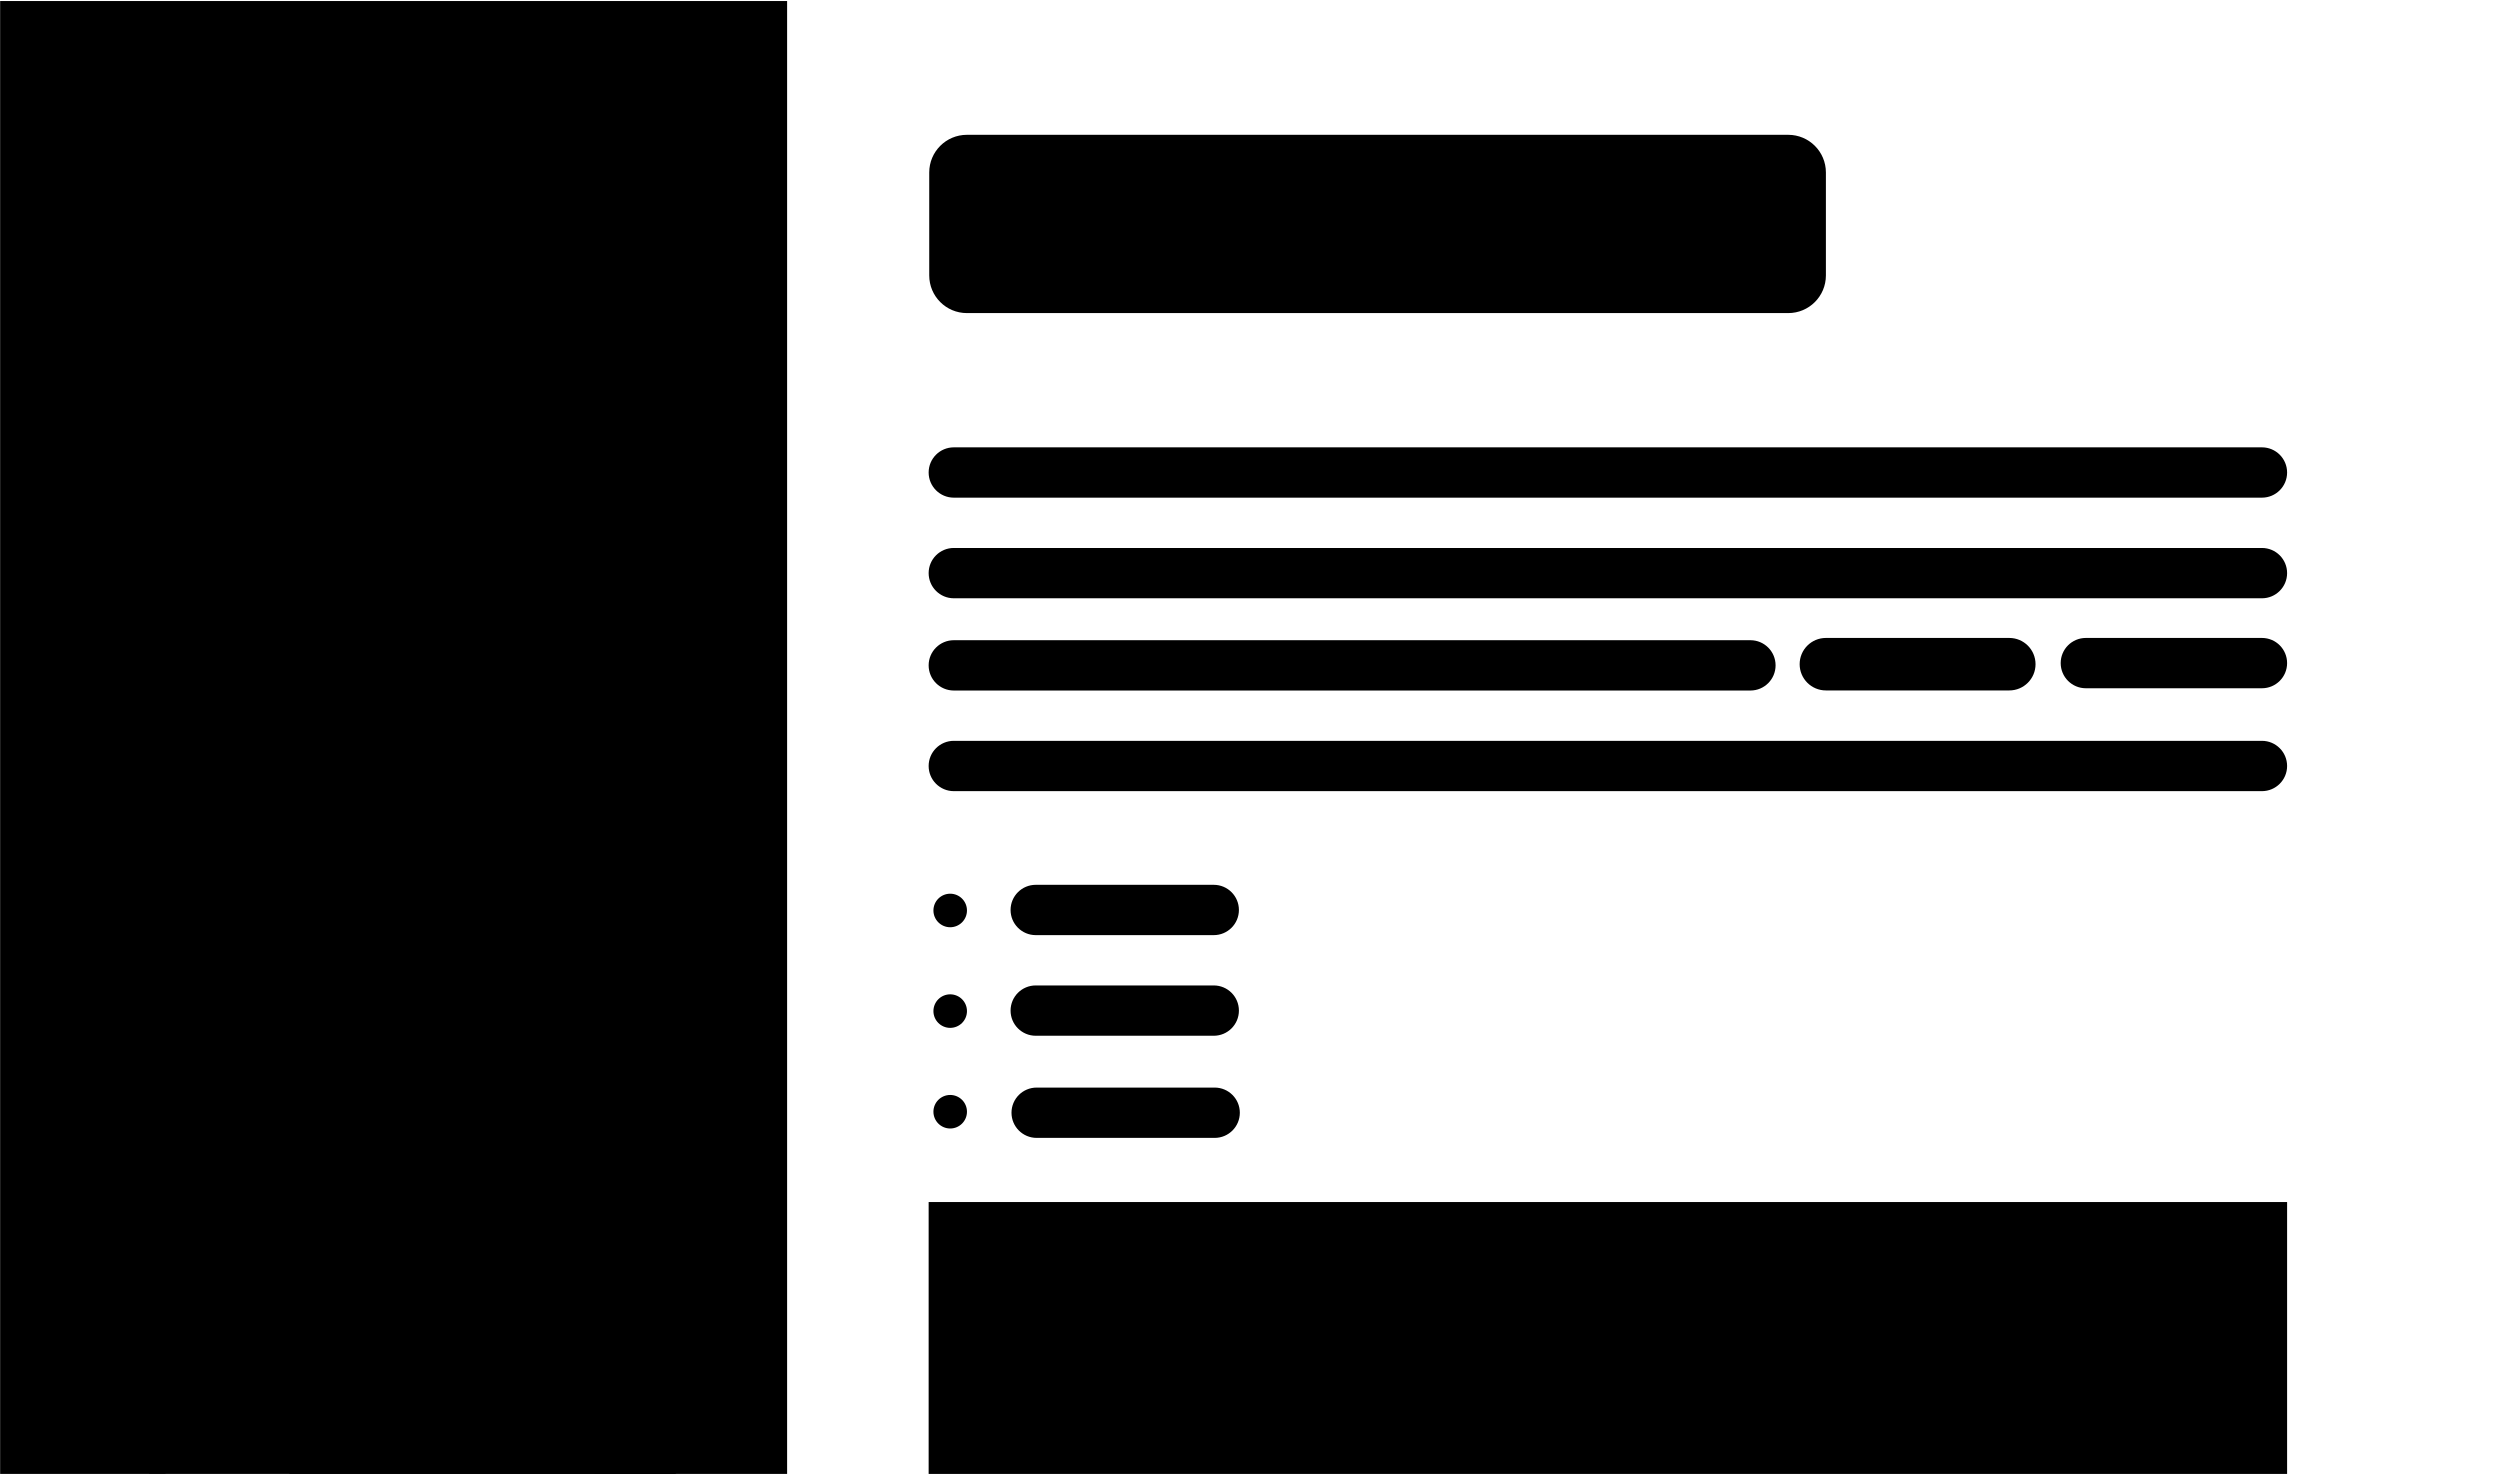
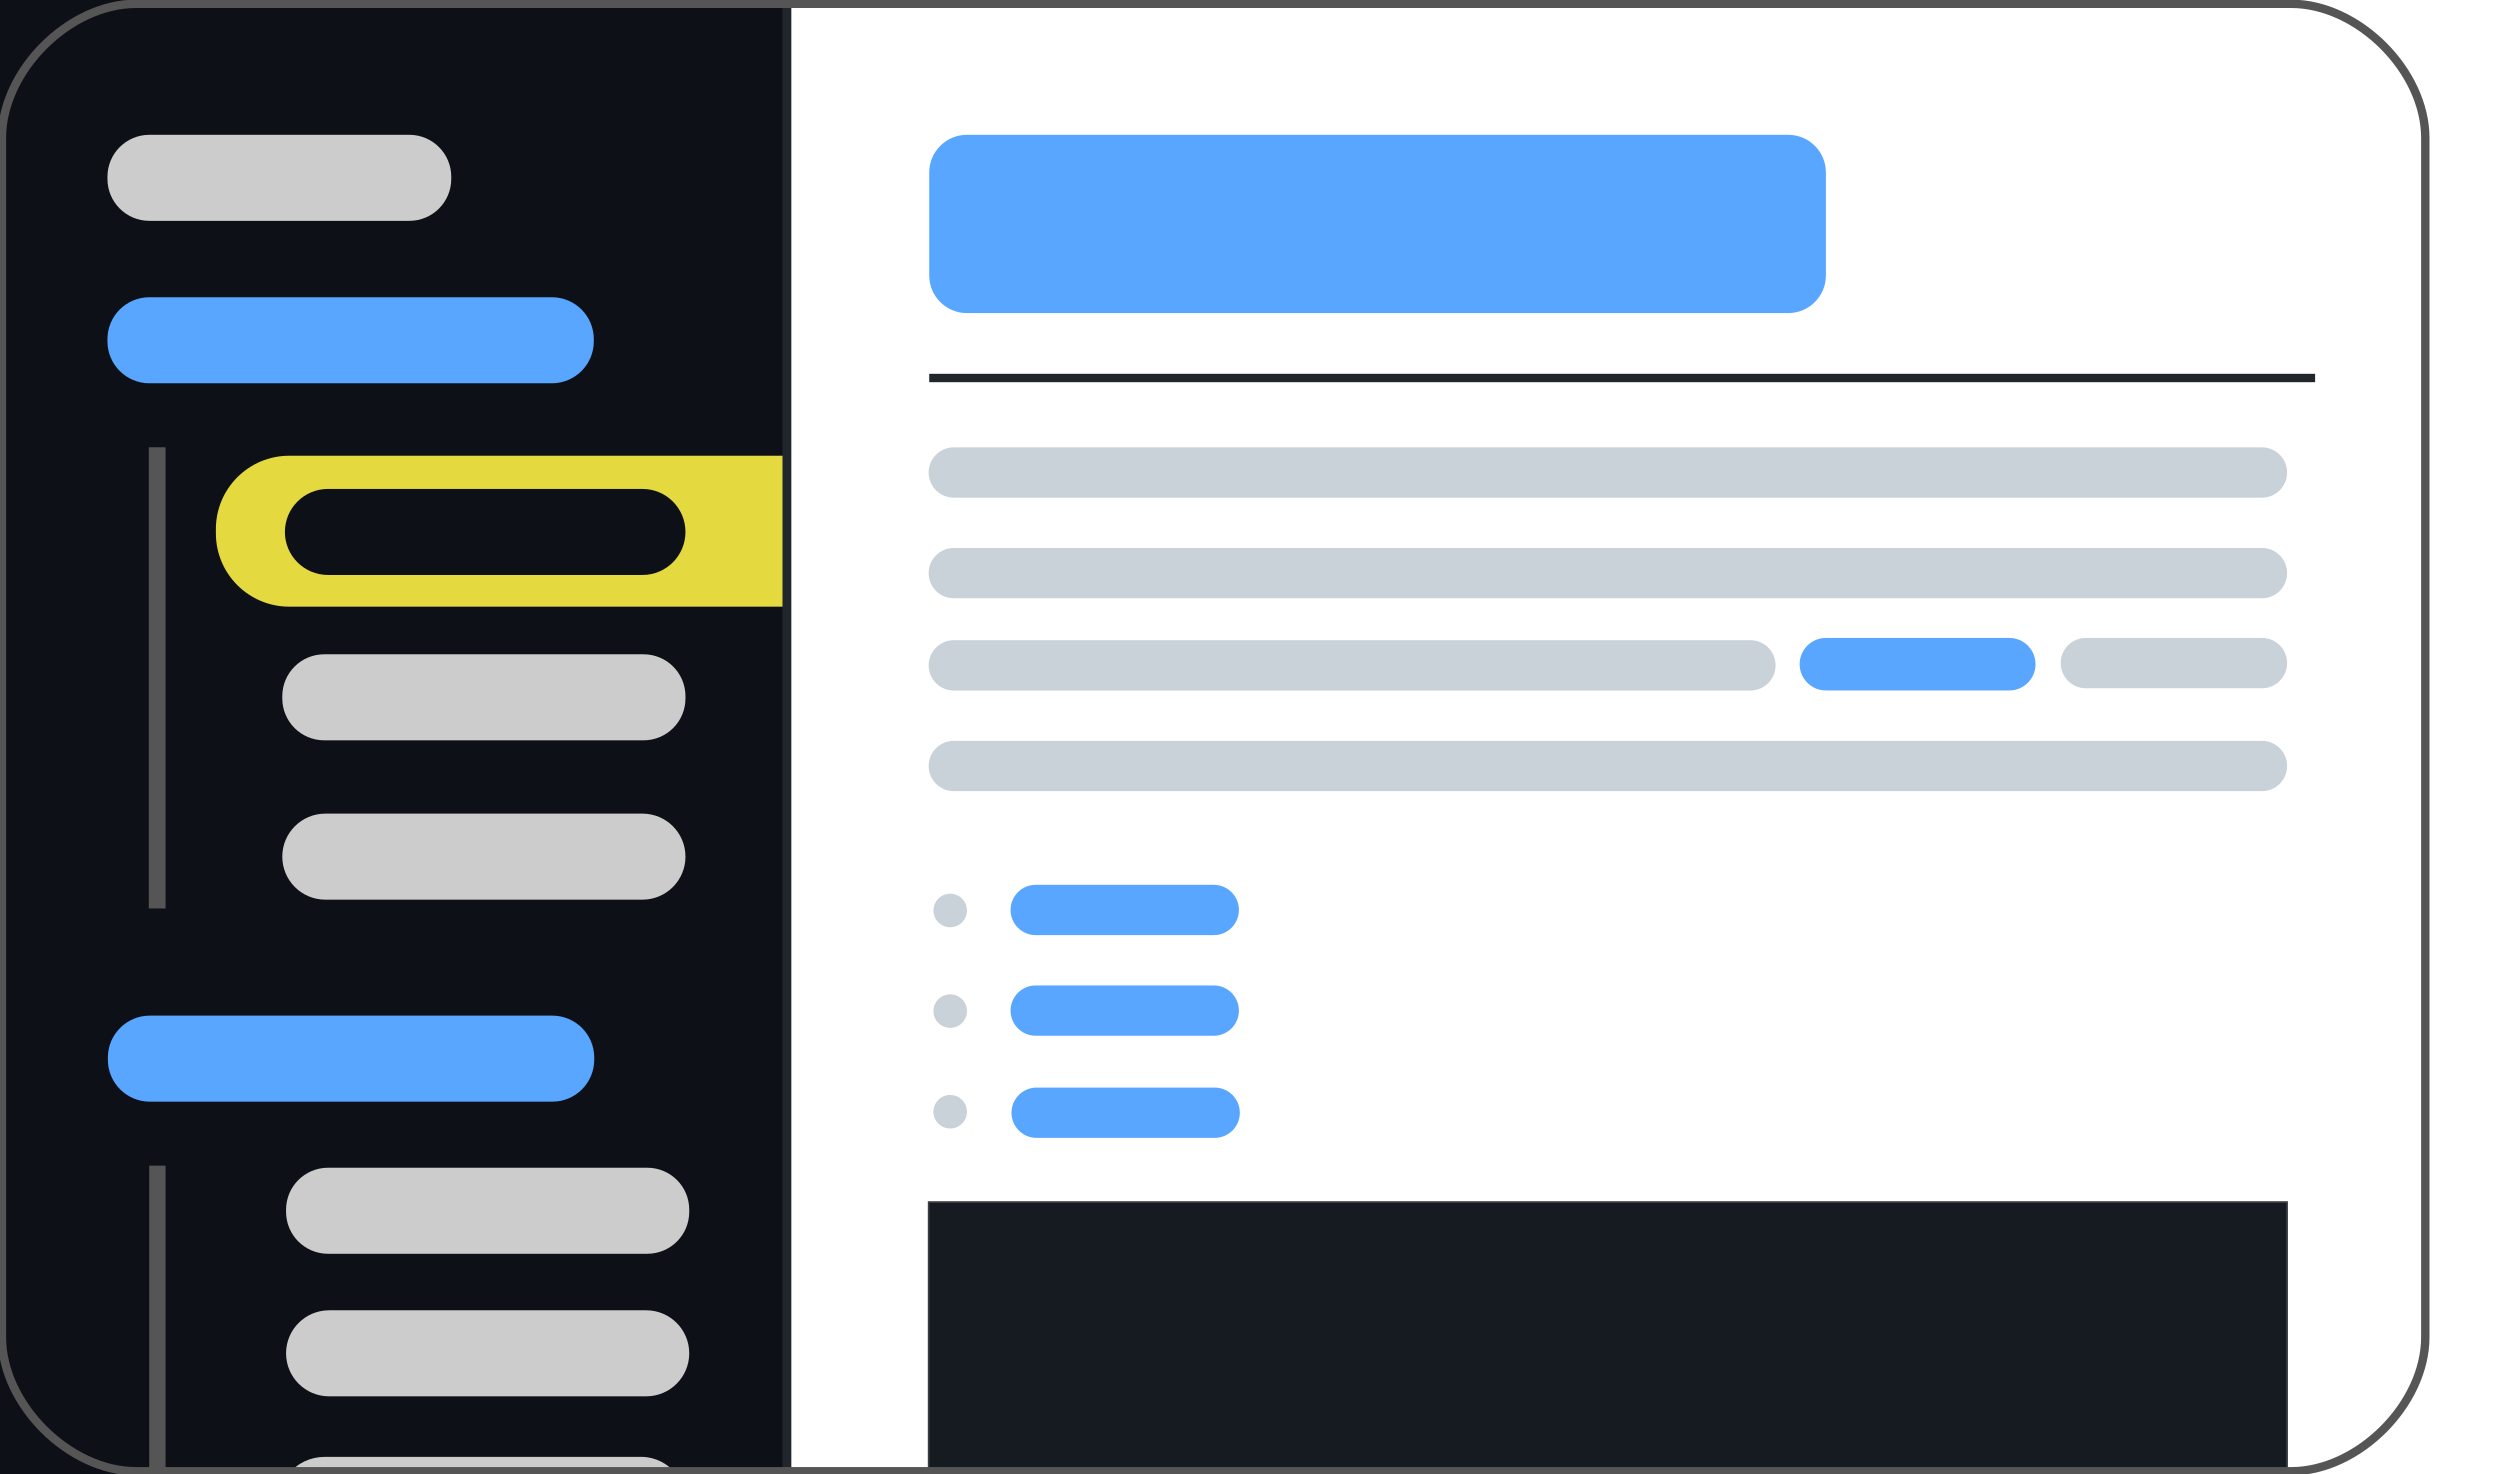
- <svg xmlns="http://www.w3.org/2000/svg" class="primer-spec-theme-preview-default-light" viewBox="30.774 27.546 298.133 175.743" role="img" style="background-color: rgb(13, 17, 23);">
+ <svg xmlns="http://www.w3.org/2000/svg" class="primer-spec-theme-preview-default-dark" viewBox="30.774 27.546 298.133 175.743" role="img" style="background-color: rgb(13, 17, 23);">
  <defs>
    <style>.primer-spec-theme-preview-default-dark .sidebar-bg{fill:#0d1117;stroke:#0d1117;}.primer-spec-theme-preview-default-dark .sidebar-heading{fill:#cccccc;}.primer-spec-theme-preview-default-dark .sidebar-toc-h1-link{fill:#58a6ff;}.primer-spec-theme-preview-default-dark .sidebar-active-toc-section-bg{fill:#e4d93f;}.primer-spec-theme-preview-default-dark .sidebar-active-toc-section-link{fill:#0d1117;}.primer-spec-theme-preview-default-dark .sidebar-toc-section-link{fill:#cccccc;}.primer-spec-theme-preview-default-dark .sidebar-toc-h1-border-color{fill:#555;}.primer-spec-theme-preview-default-dark .main-heading-link{fill:#58a6ff;}.primer-spec-theme-preview-default-dark .main-text{fill:#c9d1d9;}.primer-spec-theme-preview-default-dark .main-header-border-bottom{fill:none;stroke:#21262d;stroke-miterlimit:10;}.primer-spec-theme-preview-default-dark .main-link{fill:#58a6ff;}.primer-spec-theme-preview-default-dark .main-table-pre{fill:#161b22;stroke:rgb(60, 62, 66);stroke-width:0.2}.primer-spec-theme-preview-default-dark .sidebar-border{fill:none;stroke:#21262d;stroke-miterlimit:10;}</style>
  </defs>
  <rect class="sidebar-bg" x="30.79" y="27.669" width="93.85" height="175.646" />
  <rect class="sidebar-heading" x="43.588" y="43.623" width="41" height="10.26" rx="5" />
  <rect class="sidebar-toc-h1-link" x="43.588" y="62.993" width="58" height="10.26" rx="5" />
  <path class="sidebar-active-toc-section-bg" d="M 65.268 81.893 L 124.518 81.893 C 124.518 81.893 124.518 81.893 124.518 81.893 L 124.518 99.893 C 124.518 99.893 124.518 99.893 124.518 99.893 L 65.268 99.893 C 60.435 99.893 56.518 95.976 56.518 91.143 L 56.518 90.633 C 56.523 85.805 60.439 81.893 65.268 81.893 Z" />
  <rect class="sidebar-active-toc-section-link" x="64.748" y="85.853" width="47.77" height="10.26" rx="5.13" />
  <rect class="sidebar-toc-section-link" x="64.438" y="105.573" width="48.08" height="10.26" rx="5" />
  <rect class="sidebar-toc-section-link" x="64.438" y="124.573" width="48.08" height="10.26" rx="5.13" />
  <rect class="sidebar-toc-h1-border-color" x="-50.518" y="-135.883" width="2" height="55" transform="matrix(-1, 0, 0, -1, 0, 0)" />
  <rect class="main-heading-link" x="141.588" y="43.623" width="106.93" height="21.26" rx="4.49" />
  <rect class="main-text" x="141.518" y="80.893" width="162" height="6" rx="3" />
  <line class="main-header-border-bottom" x1="141.588" y1="72.623" x2="306.858" y2="72.623" />
  <rect class="main-text" x="141.518" y="103.893" width="101" height="6" rx="3" />
  <rect class="main-link" x="245.388" y="103.623" width="28.13" height="6.26" rx="3.13" />
  <rect class="main-text" x="276.518" y="103.623" width="27" height="6" rx="3" />
  <rect class="main-table-pre" x="141.518" y="170.893" width="162" height="32.424" style="" />
  <circle class="main-text" cx="144.088" cy="136.123" r="2" />
  <circle class="main-text" cx="144.088" cy="160.123" r="2" />
  <circle class="main-text" cx="144.088" cy="148.123" r="2" />
  <rect class="main-link" x="151.288" y="133.063" width="27.23" height="6" rx="3" />
  <rect class="main-link" x="151.288" y="145.063" width="27.23" height="6" rx="3" />
  <rect class="sidebar-toc-h1-link" x="43.638" y="148.663" width="58" height="10.26" rx="5" />
  <rect class="sidebar-toc-h1-border-color" x="-50.518" y="-203.281" width="1.95" height="36.728" transform="matrix(-1, 0, 0, -1, 0, 0)" style="" />
  <rect class="sidebar-toc-section-link" x="64.888" y="166.803" width="48.08" height="10.26" rx="5" />
  <rect class="sidebar-toc-section-link" x="64.888" y="183.803" width="48.08" height="10.26" rx="5.13" />
  <path class="sidebar-toc-section-link" d="M 65.248 203.3 C 66.2 202.04 67.796 201.283 69.504 201.283 L 107.283 201.283 C 108.94 201.285 110.459 202.119 111.424 203.317" style="" />
  <rect class="main-text" x="141.518" y="92.893" width="162" height="6" rx="3" />
  <rect class="main-text" x="141.518" y="115.893" width="162" height="6" rx="3" />
  <rect class="main-link" x="151.398" y="157.243" width="27.23" height="6" rx="3" />
  <line class="sidebar-border" x1="124.588" y1="27.623" x2="124.588" y2="203.317" style="" />
+   <path class="background" style="fill: transparent; stroke: #555;" d="M 47 28 L 304,28 C 312,28 320,36 320,44 L 320,187 C 320,195 312,203 304,203 L 47,203 C 39,203 31,195 31,187 L 31,44 C 31,36 39,28 47,28" />
</svg>
